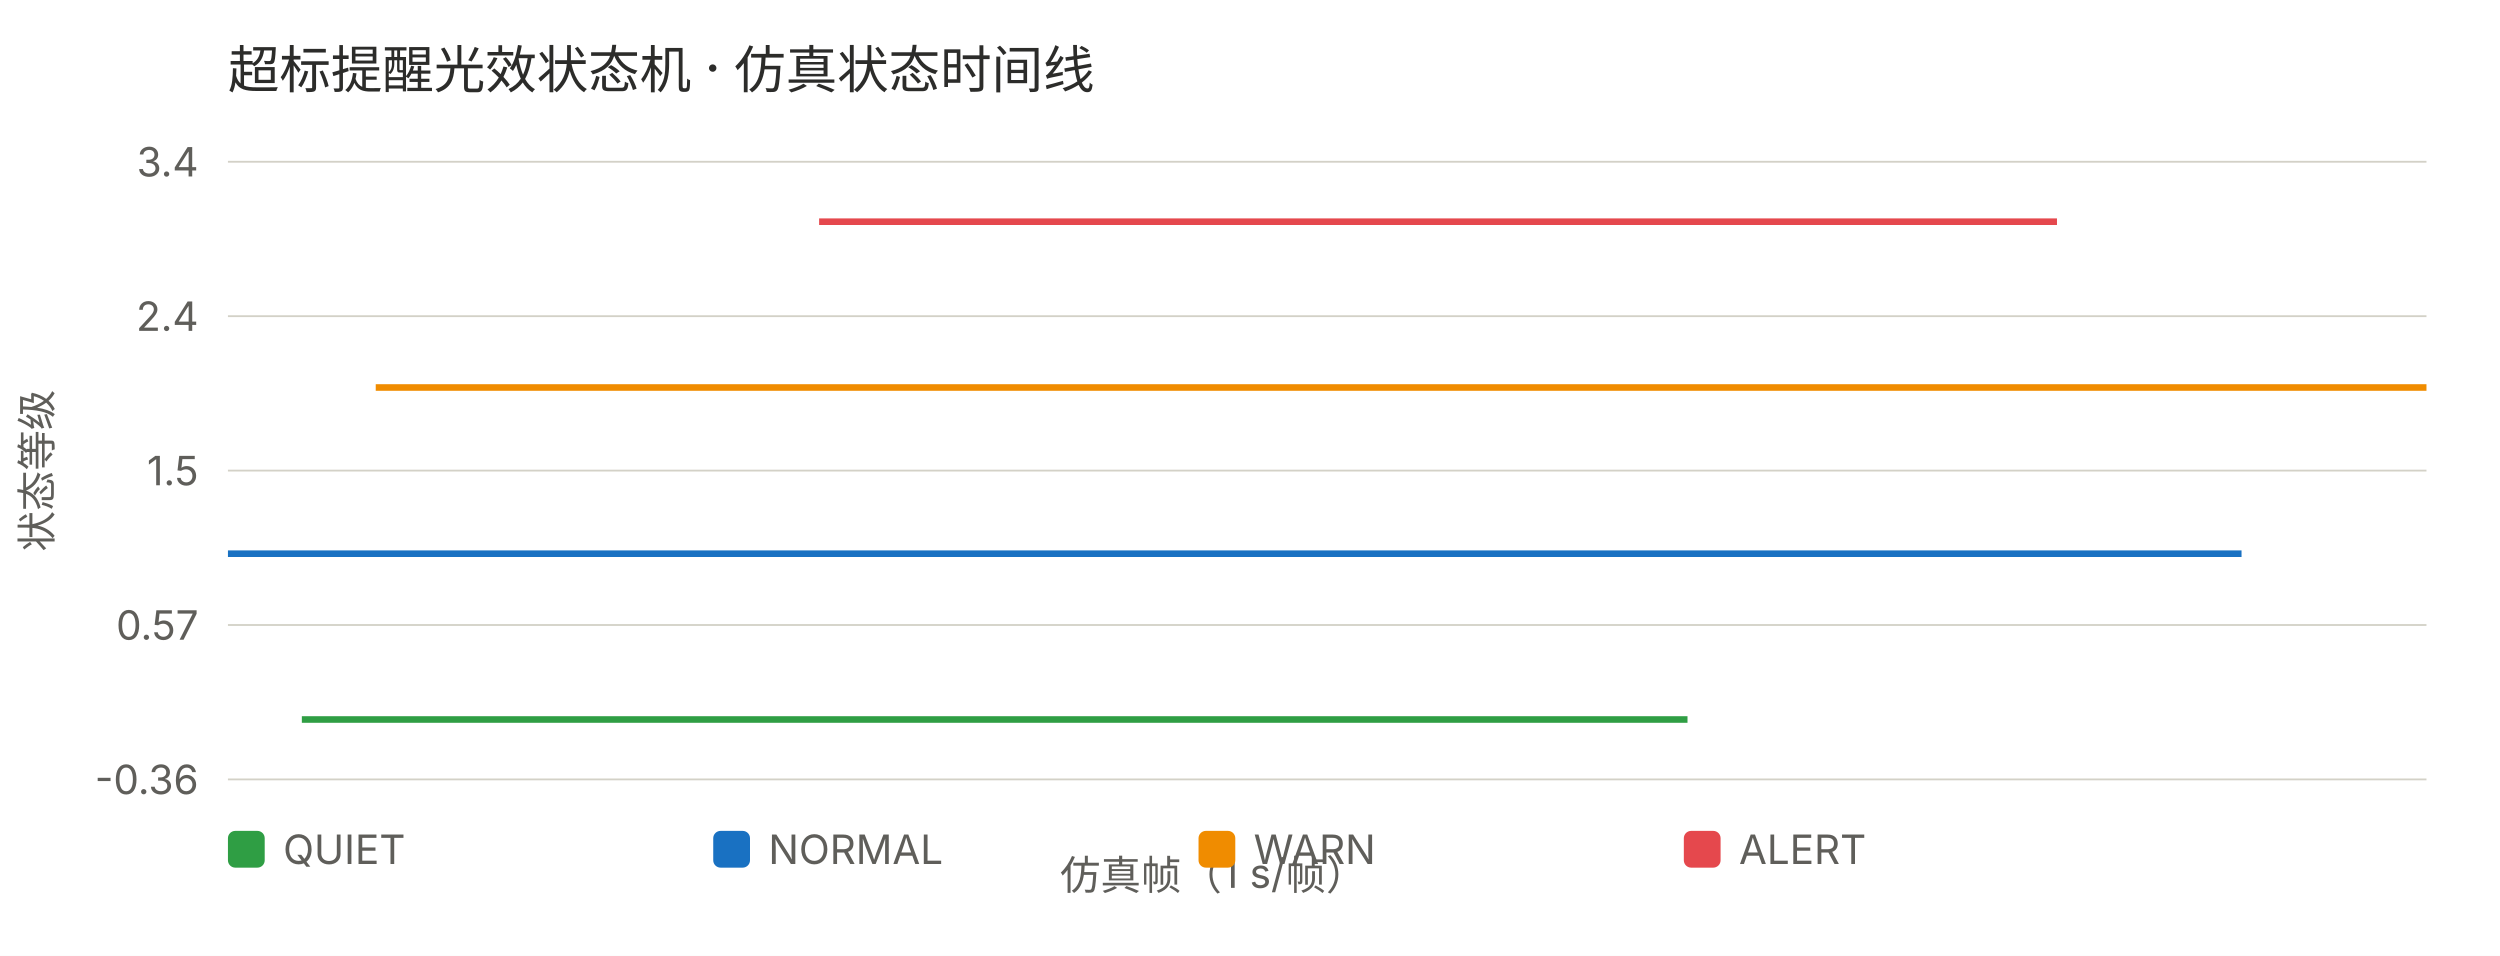
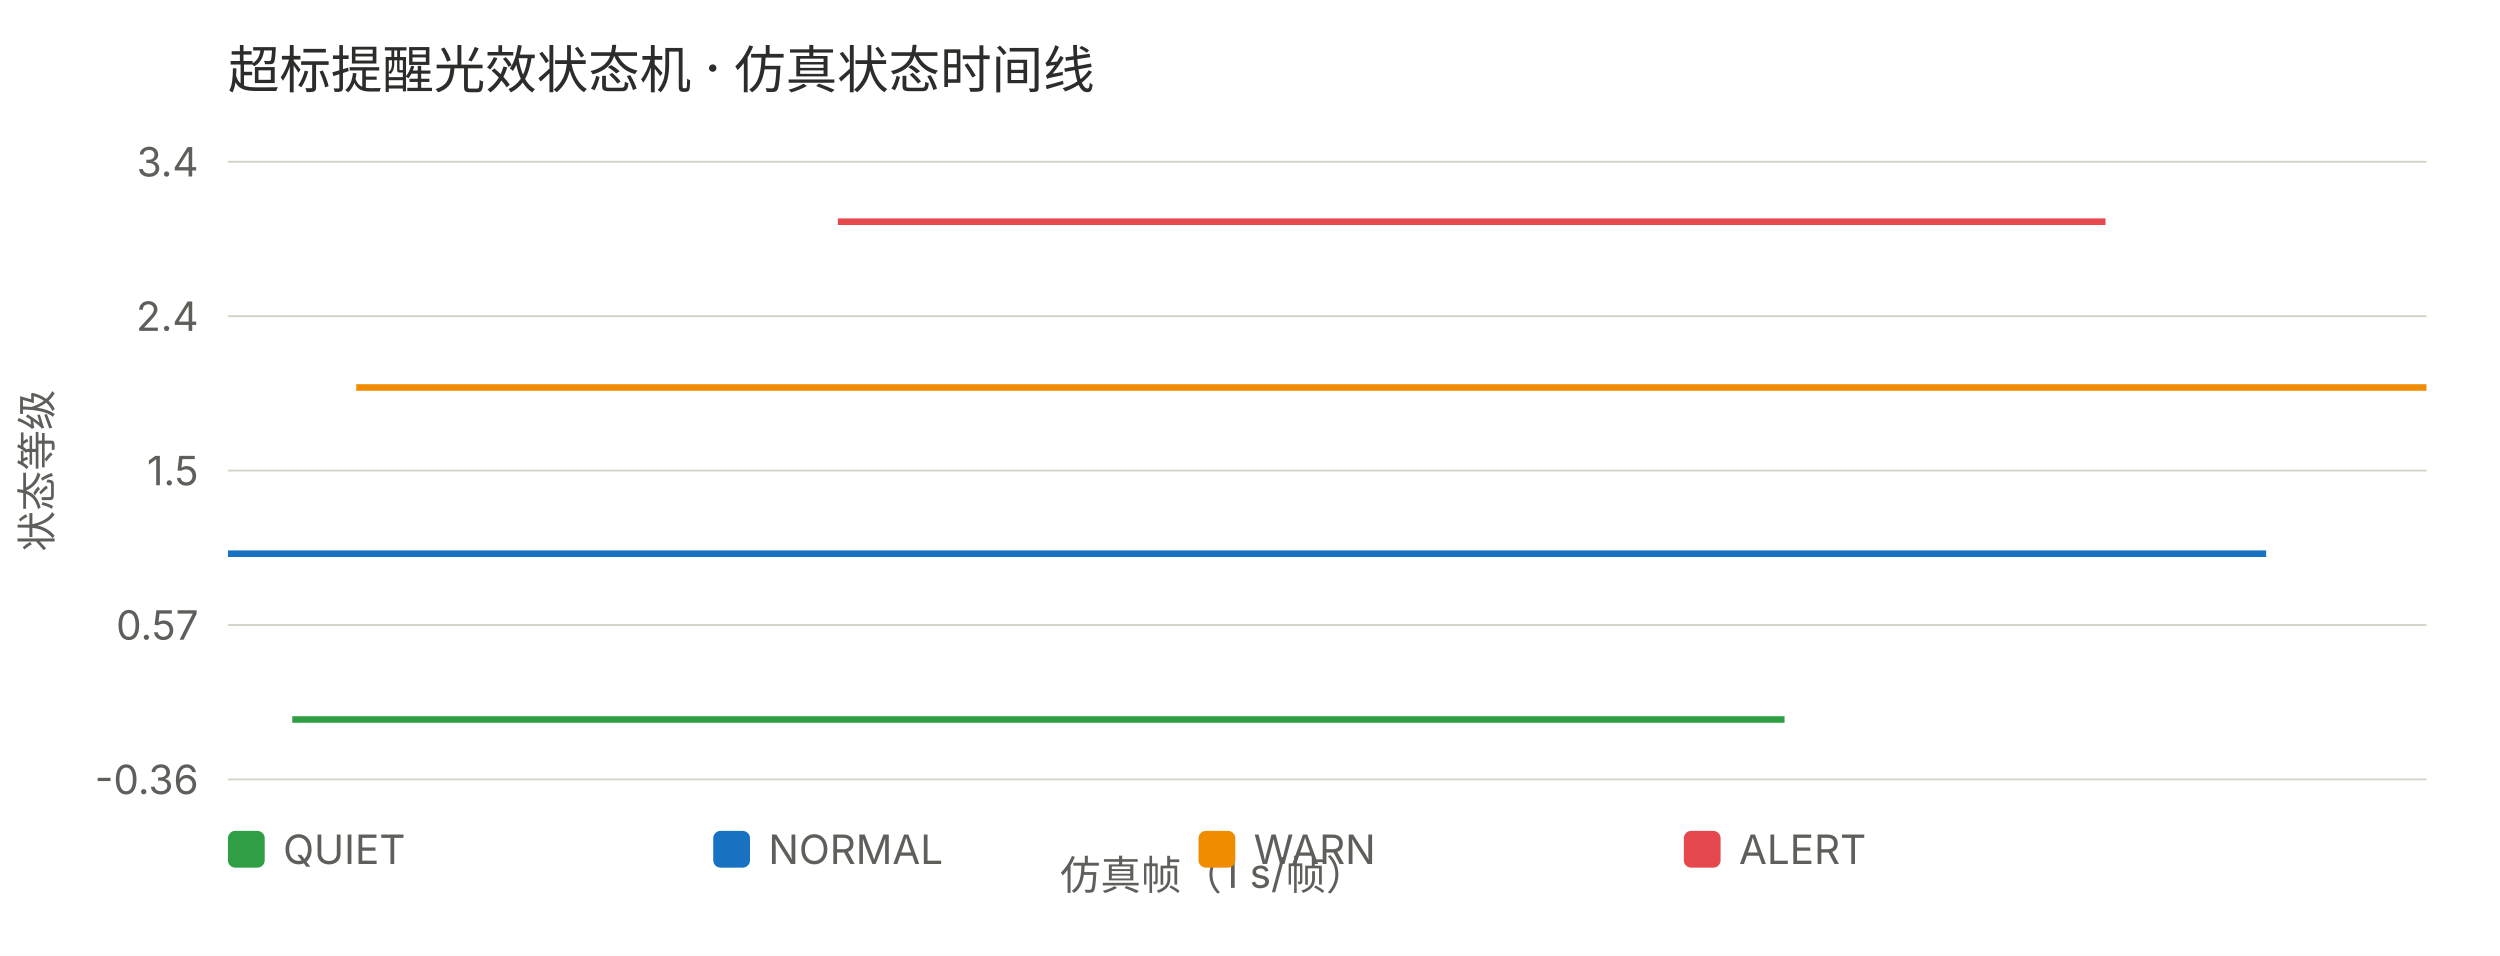
<svg xmlns="http://www.w3.org/2000/svg" viewBox="0 0 680 260" width="100%" role="img">
  <rect width="680" height="260" fill="#FFFFFF" />
  <g font-family="system-ui, -apple-system, Segoe UI, Microsoft YaHei, sans-serif">
    <text x="62" y="24" font-size="14" font-weight="500" fill="#2C2C2A">超标提醒光效状态机 · 仿真状态时间线</text>
    <line x1="62" y1="212.0" x2="660" y2="212.0" stroke="#D3D1C7" stroke-width="0.5" />
    <text x="54" y="216.0" font-size="11" fill="#5F5E5A" text-anchor="end">-0.36</text>
    <line x1="62" y1="170.0" x2="660" y2="170.0" stroke="#D3D1C7" stroke-width="0.5" />
    <text x="54" y="174.0" font-size="11" fill="#5F5E5A" text-anchor="end">0.57</text>
    <line x1="62" y1="128.0" x2="660" y2="128.0" stroke="#D3D1C7" stroke-width="0.5" />
    <text x="54" y="132.0" font-size="11" fill="#5F5E5A" text-anchor="end">1.5</text>
    <line x1="62" y1="86.0" x2="660" y2="86.0" stroke="#D3D1C7" stroke-width="0.5" />
    <text x="54" y="90.0" font-size="11" fill="#5F5E5A" text-anchor="end">2.4</text>
    <line x1="62" y1="44.0" x2="660" y2="44.0" stroke="#D3D1C7" stroke-width="0.5" />
    <text x="54" y="48.0" font-size="11" fill="#5F5E5A" text-anchor="end">3.4</text>
    <text x="62" y="242" font-size="11" fill="#5F5E5A" text-anchor="middle" transform="translate(268.0,0)">仿真帧（1 s/帧）</text>
    <text x="14" y="128.0" font-size="11" fill="#5F5E5A" text-anchor="middle" transform="rotate(-90 14 128.0)">状态等级</text>
-     <polyline points="82.1,195.7 87.1,195.7 92.2,195.7 97.2,195.7 288.1,195.7 293.2,195.7 298.2,195.7 303.2,195.7 308.2,195.7 438.9,195.7 443.9,195.7 448.9,195.7 454.0,195.7 459.0,195.7" fill="none" stroke="#2f9e44" stroke-width="1.8" stroke-linejoin="round" />
+     <polyline points="79.5,195.7 83.8,195.7 88.2,195.7 92.6,195.7 337.0,195.7 341.4,195.7 345.7,195.7 350.1,195.7 354.5,195.7 467.9,195.7 472.3,195.7 476.7,195.7 481.0,195.7 485.4,195.7" fill="none" stroke="#2f9e44" stroke-width="1.8" stroke-linejoin="round" />
    <rect x="62" y="226" width="10" height="10" rx="2" fill="#2f9e44" />
    <text x="77" y="235" font-size="11" fill="#5F5E5A">QUIET</text>
-     <polyline points="62.0,150.6 67.0,150.6 72.1,150.6 77.1,150.6 172.6,150.6 177.6,150.6 182.6,150.6 187.6,150.6 263.0,150.6 268.0,150.6 273.1,150.6 278.1,150.6 283.1,150.6 413.8,150.6 418.8,150.6 423.8,150.6 428.8,150.6 433.9,150.6 464.0,150.6 469.0,150.6 474.1,150.6 479.1,150.6 484.1,150.6 489.1,150.6 564.5,150.6 569.5,150.6 574.6,150.6 579.6,150.6 584.6,150.6 589.6,150.6 594.7,150.6 599.7,150.6 604.7,150.6 609.7,150.6" fill="none" stroke="#1971c2" stroke-width="1.8" stroke-linejoin="round" />
+     <polyline points="62.0,150.6 66.4,150.6 70.7,150.6 75.1,150.6 158.0,150.6 162.4,150.6 166.8,150.6 171.1,150.6 210.4,150.6 214.8,150.6 219.1,150.6 223.5,150.6 315.2,150.6 319.5,150.6 323.9,150.6 328.3,150.6 332.6,150.6 446.1,150.6 450.5,150.6 454.8,150.6 459.2,150.6 463.6,150.6 489.8,150.6 494.1,150.6 498.5,150.6 502.9,150.6 507.2,150.6 511.6,150.6 577.1,150.6 581.4,150.6 585.8,150.6 590.2,150.6 594.5,150.6 598.9,150.6 603.3,150.6 607.6,150.6 612.0,150.6 616.4,150.6" fill="none" stroke="#1971c2" stroke-width="1.8" stroke-linejoin="round" />
    <rect x="194" y="226" width="10" height="10" rx="2" fill="#1971c2" />
    <text x="209" y="235" font-size="11" fill="#5F5E5A">NORMAL</text>
-     <polyline points="102.2,105.4 107.2,105.4 112.3,105.4 117.3,105.4 122.3,105.4 127.3,105.4 132.4,105.4 137.4,105.4 142.4,105.4 147.4,105.4 152.5,105.4 157.5,105.4 162.5,105.4 167.5,105.4 192.7,105.4 197.7,105.4 202.7,105.4 207.7,105.4 212.8,105.4 217.8,105.4 313.3,105.4 318.3,105.4 323.3,105.4 328.3,105.4 333.4,105.4 338.4,105.4 494.2,105.4 499.2,105.4 504.2,105.4 509.2,105.4 514.3,105.4 519.3,105.4 614.8,105.4 619.8,105.4 624.8,105.4 629.8,105.4 634.9,105.4 639.9,105.4 644.9,105.4 649.9,105.4 655.0,105.4 660.0,105.4" fill="none" stroke="#f08c00" stroke-width="1.8" stroke-linejoin="round" />
+     <polyline points="96.9,105.4 101.3,105.4 105.6,105.4 110.0,105.4 114.4,105.4 118.7,105.4 123.1,105.4 127.5,105.4 131.8,105.4 136.2,105.4 140.6,105.4 144.9,105.4 149.3,105.4 153.7,105.4 175.5,105.4 179.9,105.4 184.2,105.4 188.6,105.4 192.9,105.4 197.3,105.4 201.7,105.4 206.0,105.4 358.8,105.4 363.2,105.4 367.5,105.4 371.9,105.4 376.3,105.4 380.6,105.4 516.0,105.4 520.3,105.4 524.7,105.4 529.1,105.4 533.4,105.4 537.8,105.4 620.7,105.4 625.1,105.4 629.4,105.4 633.8,105.4 638.2,105.4 642.5,105.4 646.9,105.4 651.3,105.4 655.6,105.4 660.0,105.4" fill="none" stroke="#f08c00" stroke-width="1.8" stroke-linejoin="round" />
    <rect x="326" y="226" width="10" height="10" rx="2" fill="#f08c00" />
    <text x="341" y="235" font-size="11" fill="#5F5E5A">WARN</text>
-     <polyline points="222.8,60.3 227.8,60.3 232.9,60.3 237.9,60.3 242.9,60.3 247.9,60.3 253.0,60.3 258.0,60.3 343.4,60.3 348.4,60.3 353.5,60.3 358.5,60.3 363.5,60.3 368.5,60.3 373.6,60.3 378.6,60.3 383.6,60.3 388.6,60.3 393.7,60.3 398.7,60.3 403.7,60.3 408.7,60.3 524.3,60.3 529.3,60.3 534.4,60.3 539.4,60.3 544.4,60.3 549.4,60.3 554.5,60.3 559.5,60.3" fill="none" stroke="#e5484d" stroke-width="1.8" stroke-linejoin="round" />
+     <polyline points="227.9,60.3 232.2,60.3 236.6,60.3 241.0,60.3 245.3,60.3 249.7,60.3 254.1,60.3 258.4,60.3 262.8,60.3 267.2,60.3 271.5,60.3 275.9,60.3 280.2,60.3 284.6,60.3 289.0,60.3 293.3,60.3 297.7,60.3 302.1,60.3 306.4,60.3 310.8,60.3 385.0,60.3 389.4,60.3 393.7,60.3 398.1,60.3 402.5,60.3 406.8,60.3 411.2,60.3 415.6,60.3 419.9,60.3 424.3,60.3 428.7,60.3 433.0,60.3 437.4,60.3 441.8,60.3 542.1,60.3 546.5,60.3 550.9,60.3 555.2,60.3 559.6,60.3 564.0,60.3 568.3,60.3 572.7,60.3" fill="none" stroke="#e5484d" stroke-width="1.8" stroke-linejoin="round" />
    <rect x="458" y="226" width="10" height="10" rx="2" fill="#e5484d" />
    <text x="473" y="235" font-size="11" fill="#5F5E5A">ALERT</text>
  </g>
</svg>
